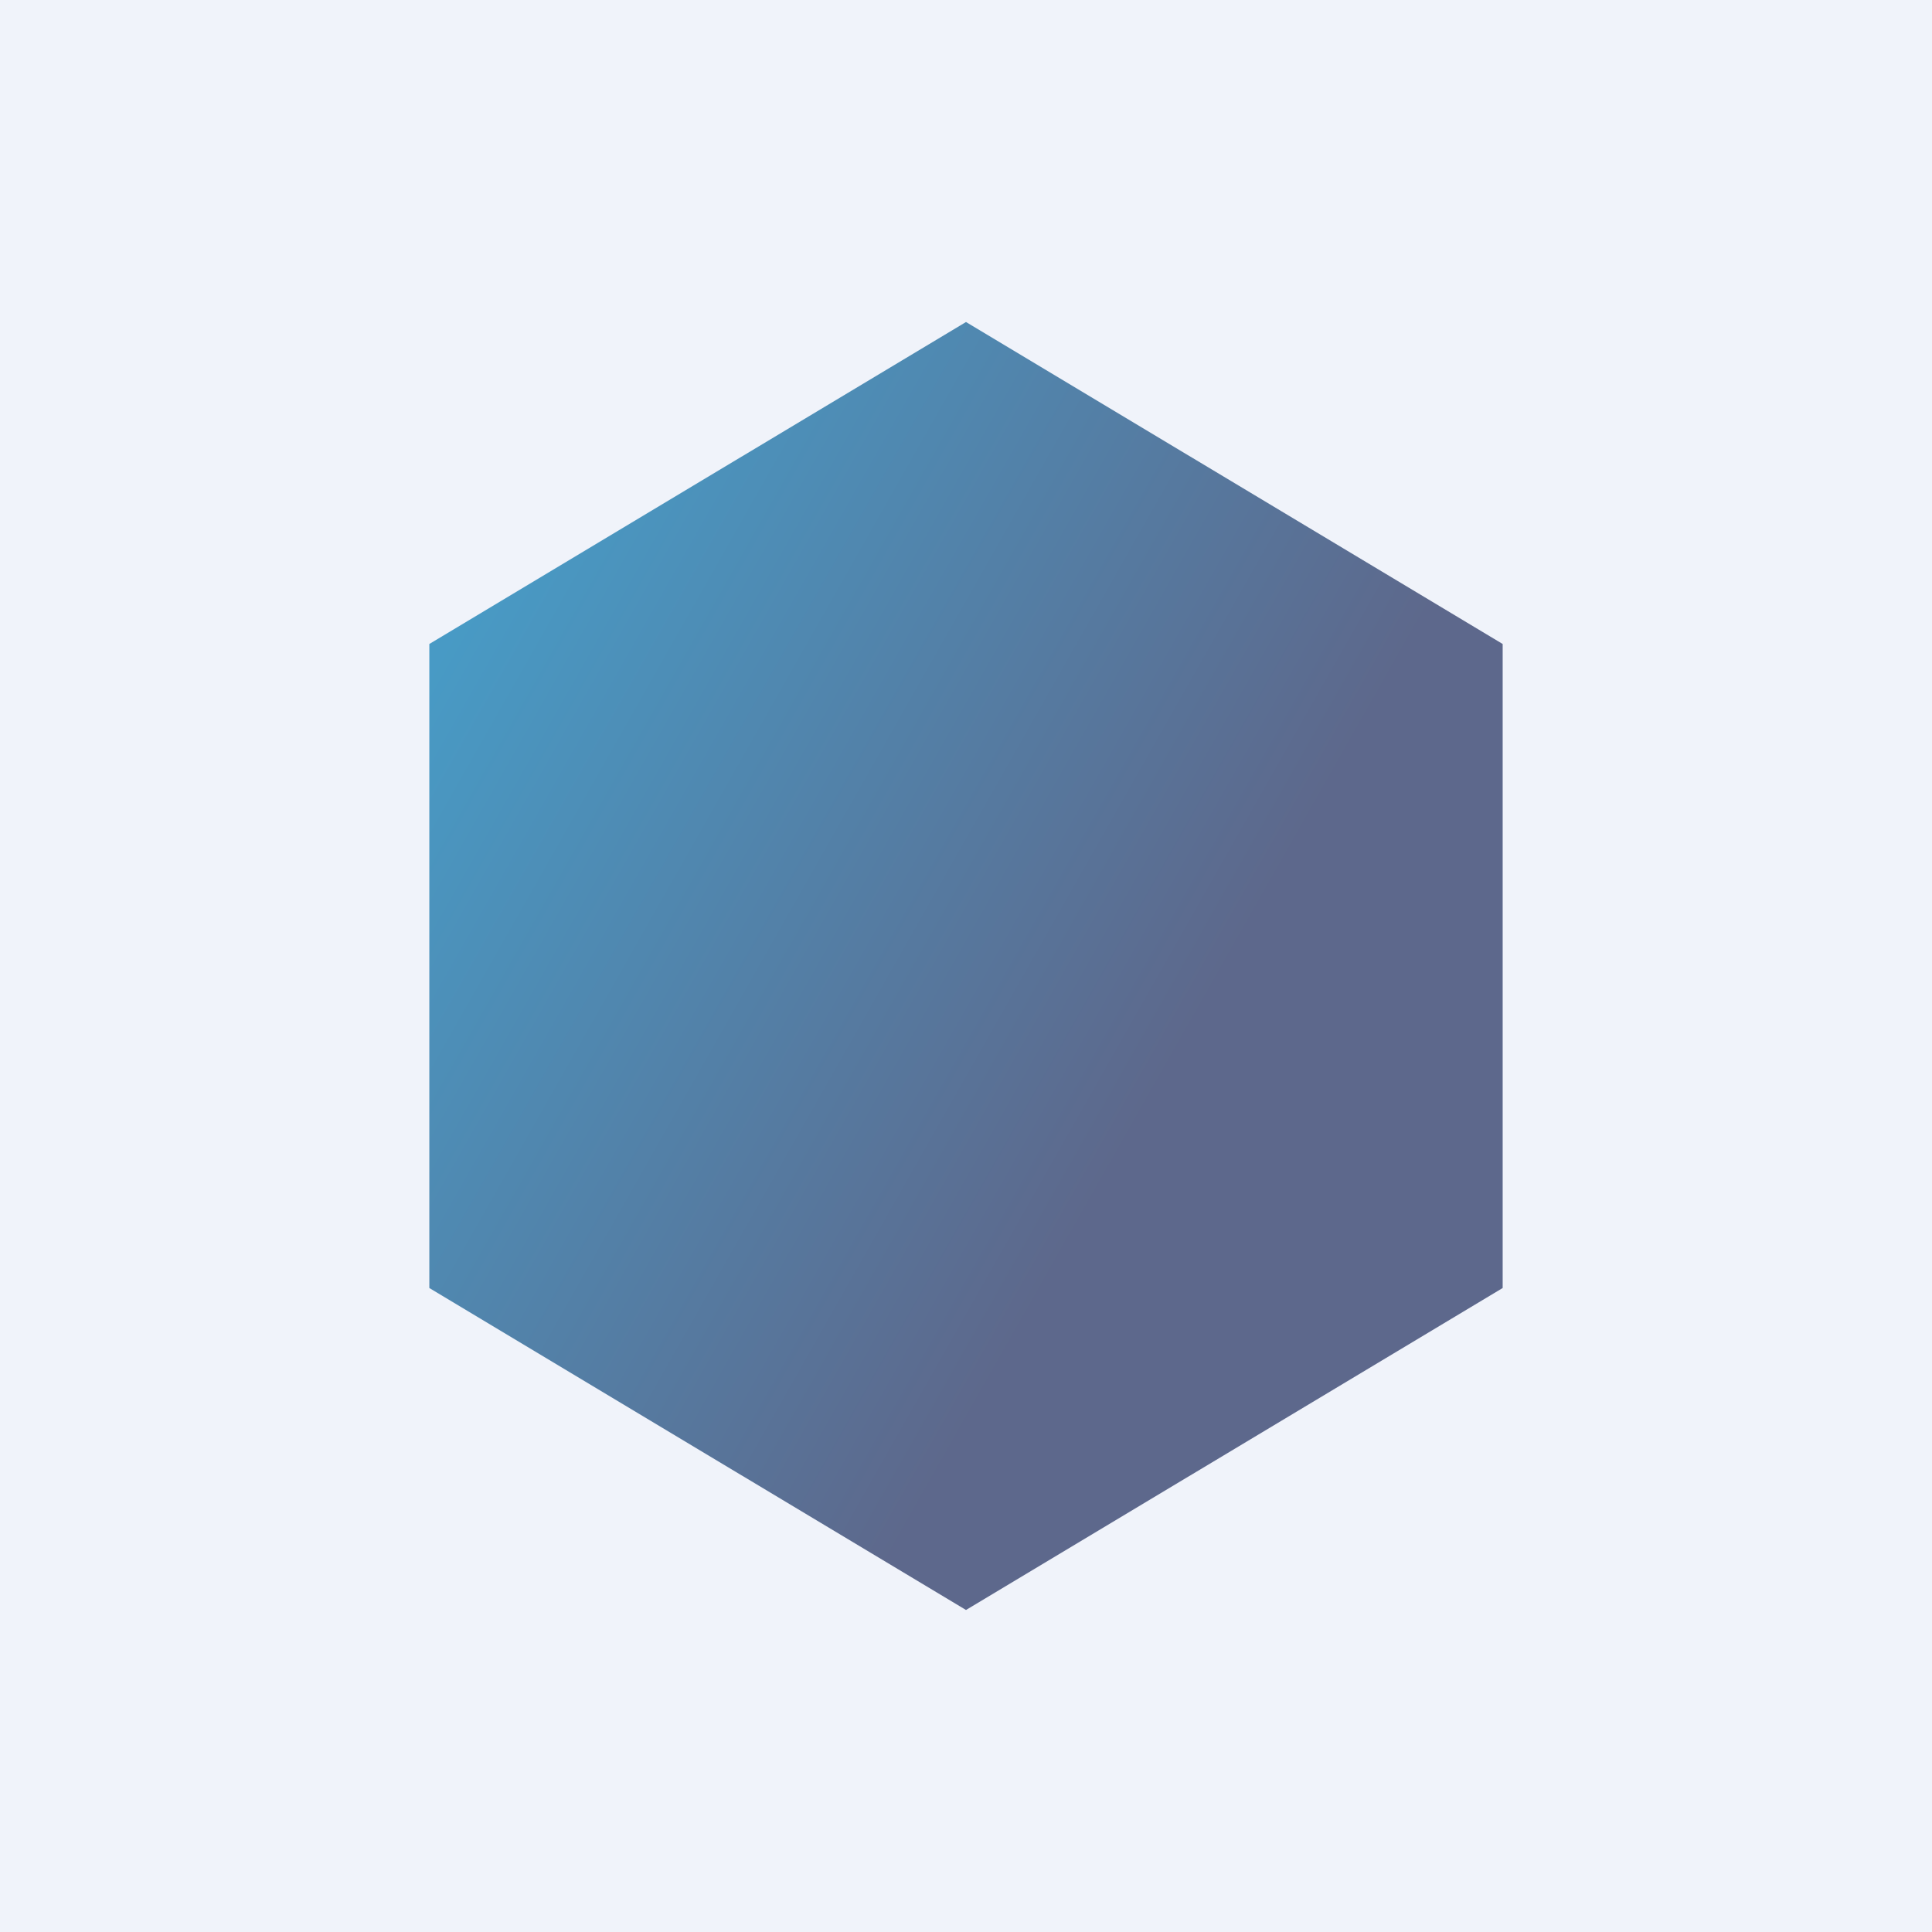
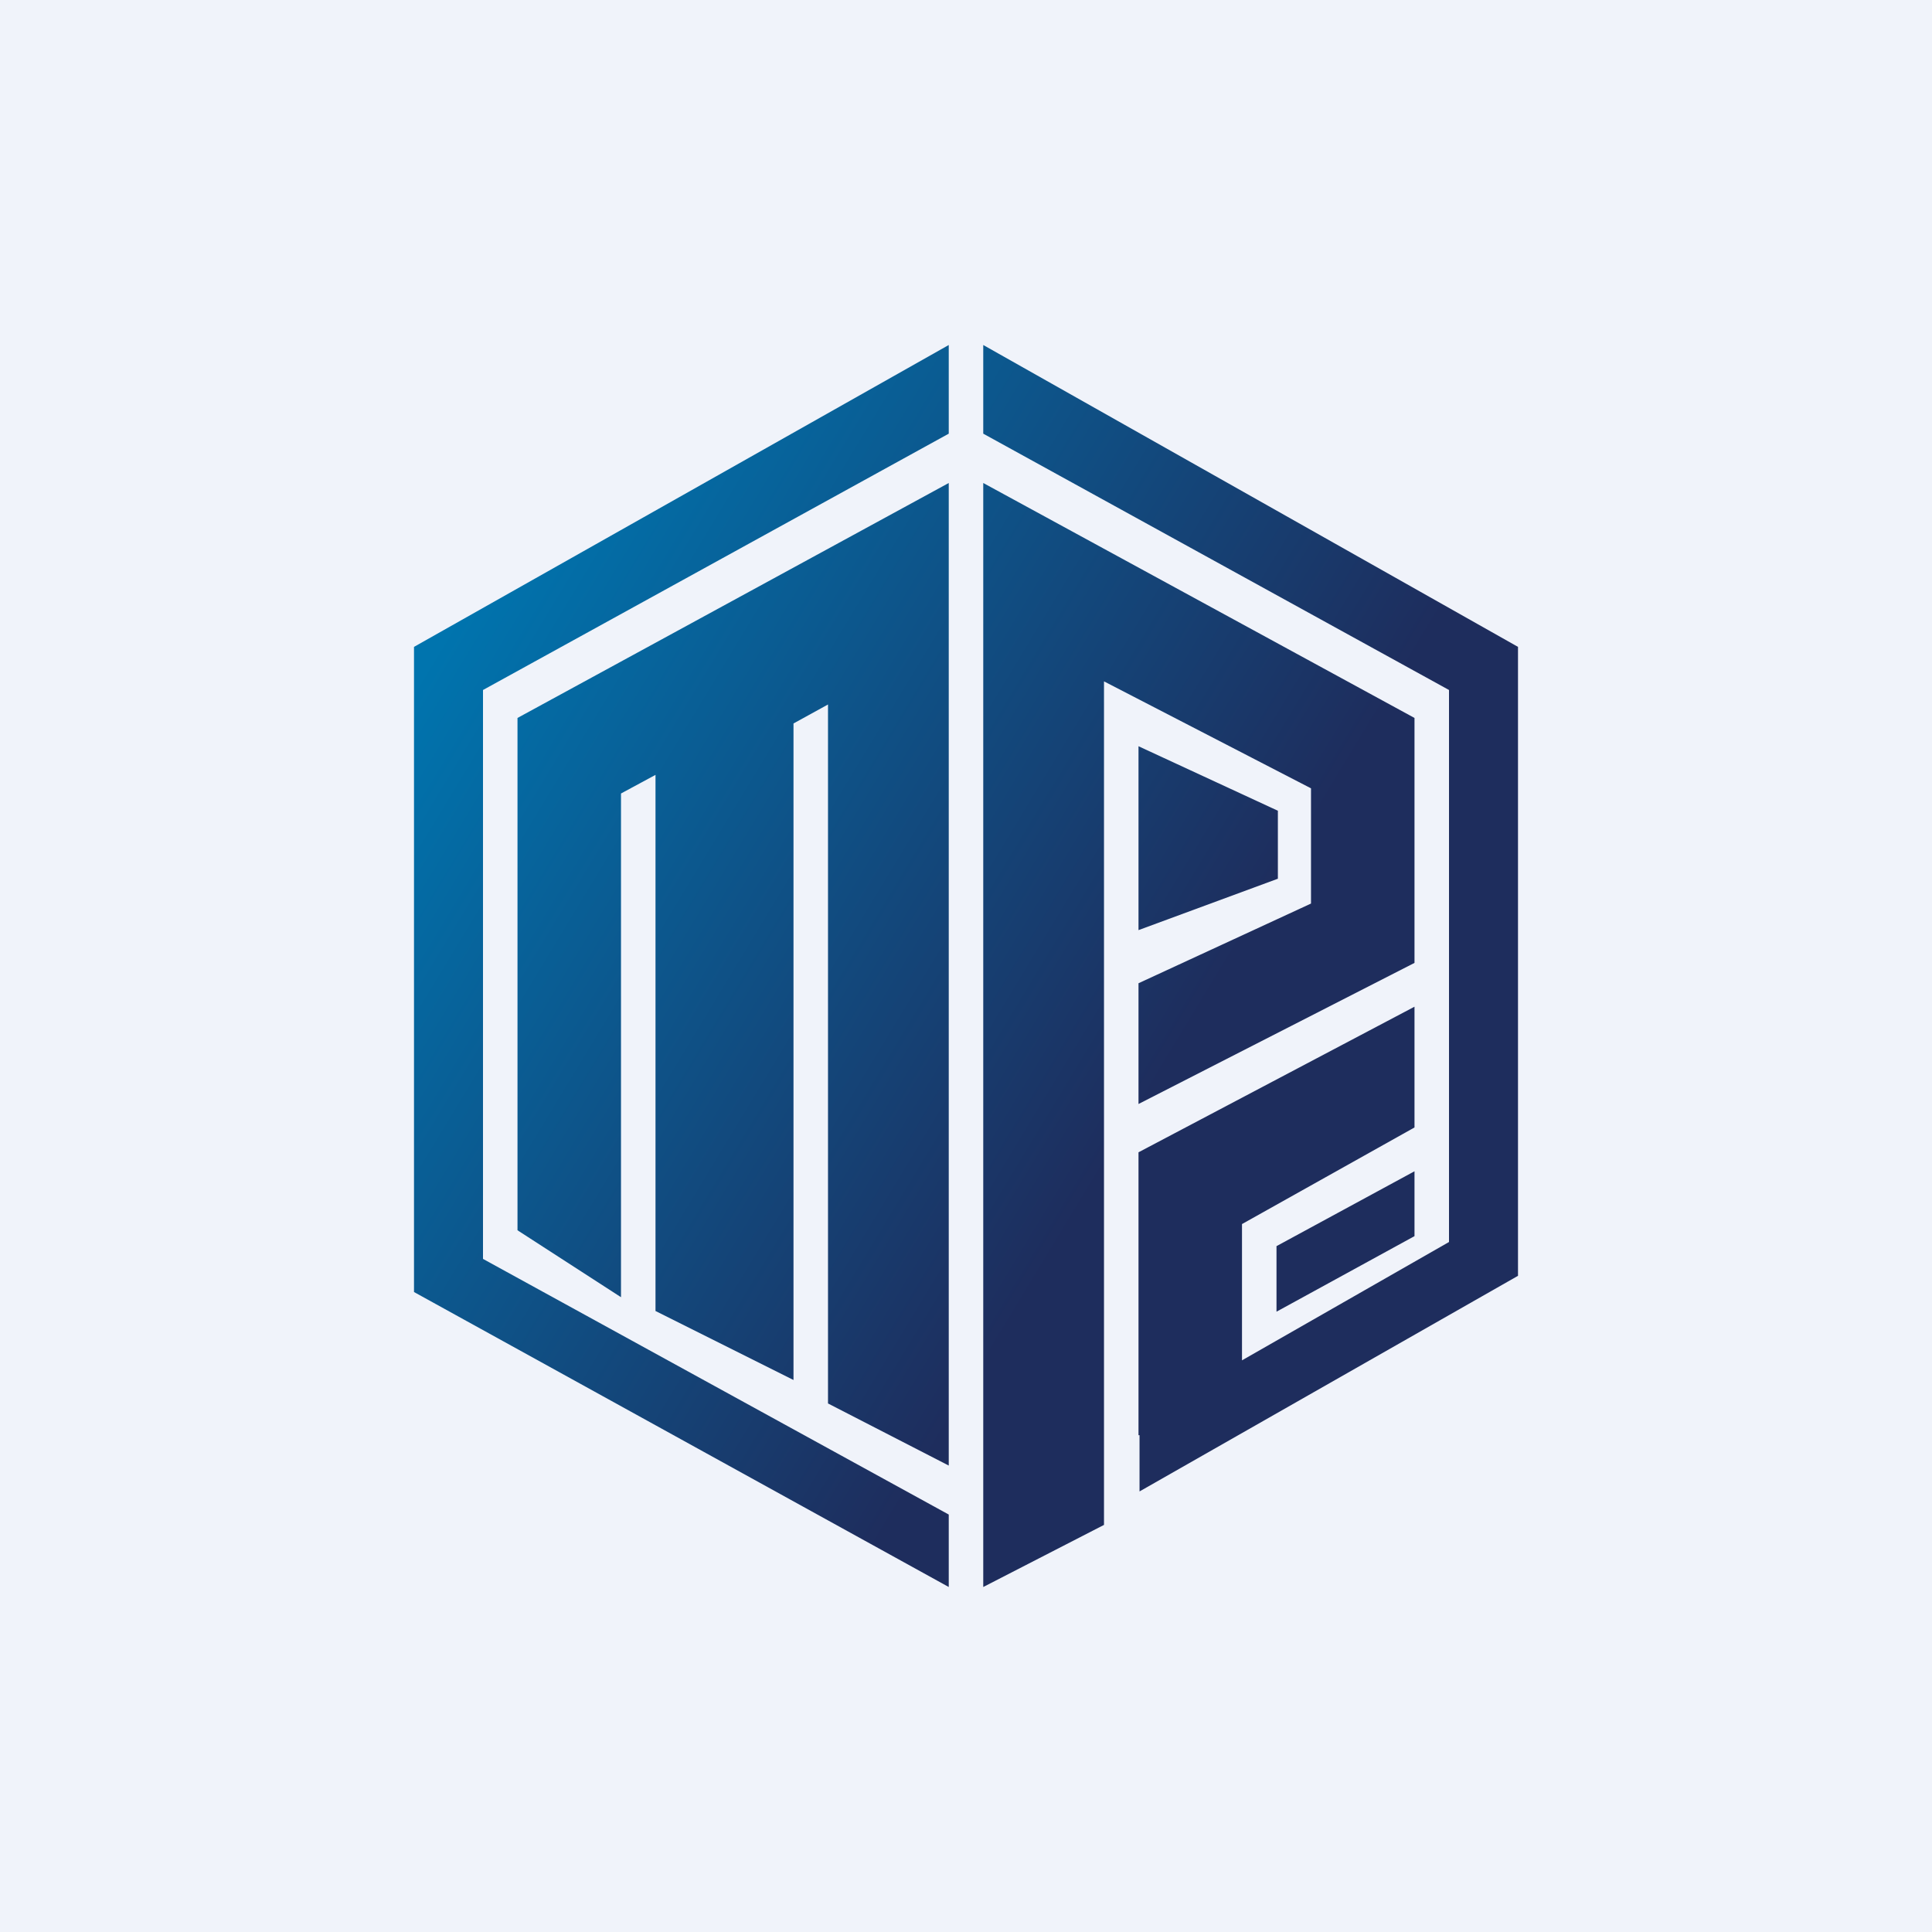
- <svg xmlns="http://www.w3.org/2000/svg" width="18" height="18" viewBox="0 0 18 18">
-   <path fill="#F0F3FA" d="M0 0h18v18H0z" />
-   <path d="m9 3 5 3v6l-5 3-5-3V6l5-3Z" fill="url(#a)" fill-opacity=".7" />
+ <svg xmlns="http://www.w3.org/2000/svg" width="56" height="56" viewBox="0 0 56 56">
+   <path fill="#F0F3FA" d="M0 0h56v56H0z" />
+   <path d="M27.5 10 12 18.75v18.7L27.5 46v-2.1L14 36.49V20l13.5-7.43V10Z" fill="url(#a)" />
+   <path d="M33.03 41.6H33v-8.2l8-4.22v3.5l-5 2.8v3.95L42 36V20l-13.5-7.43V10L44 18.75v18.23l-10.97 6.25v-1.64Z" fill="url(#b)" />
+   <path d="M28.5 46V14L41 20.81v7.1L33 32v-3.5l5-2.31v-3.34l-6-3.1V44.2L28.5 46Z" fill="url(#c)" />
+   <path d="M15 20.81 27.5 14v28.48l-3.5-1.8V20.42l-1 .55V40l-4-2V22.46L18 23v14.6l-3-1.94V20.81Z" fill="url(#d)" />
+   <path d="m33 26.96 4.04-1.49V23.5L33 21.63v5.33Z" fill="url(#e)" />
+   <path d="m41 35.83-4 2.19v-1.9l4-2.17v1.88Z" fill="#1E2D5D" />
  <defs>
-     <linearGradient id="a" x1="4.19" y1="5.95" x2="14.26" y2="11.66" gradientUnits="userSpaceOnUse">
+     <linearGradient id="a" x1="12.61" y1="18.84" x2="43.78" y2="37.7" gradientUnits="userSpaceOnUse">
+       <stop stop-color="#0074AE" />
+       <stop offset=".67" stop-color="#1E2D5D" />
+     </linearGradient>
+     <linearGradient id="b" x1="12.61" y1="18.84" x2="43.78" y2="37.7" gradientUnits="userSpaceOnUse">
+       <stop stop-color="#0074AE" />
+       <stop offset=".67" stop-color="#1E2D5D" />
+     </linearGradient>
+     <linearGradient id="c" x1="12.61" y1="18.84" x2="43.78" y2="37.7" gradientUnits="userSpaceOnUse">
+       <stop stop-color="#0074AE" />
+       <stop offset=".67" stop-color="#1E2D5D" />
+     </linearGradient>
+     <linearGradient id="d" x1="12.61" y1="18.84" x2="43.78" y2="37.7" gradientUnits="userSpaceOnUse">
+       <stop stop-color="#0074AE" />
+       <stop offset=".67" stop-color="#1E2D5D" />
+     </linearGradient>
+     <linearGradient id="e" x1="12.61" y1="18.84" x2="43.78" y2="37.7" gradientUnits="userSpaceOnUse">
      <stop stop-color="#0074AE" />
      <stop offset=".67" stop-color="#1E2D5D" />
    </linearGradient>
  </defs>
</svg>
